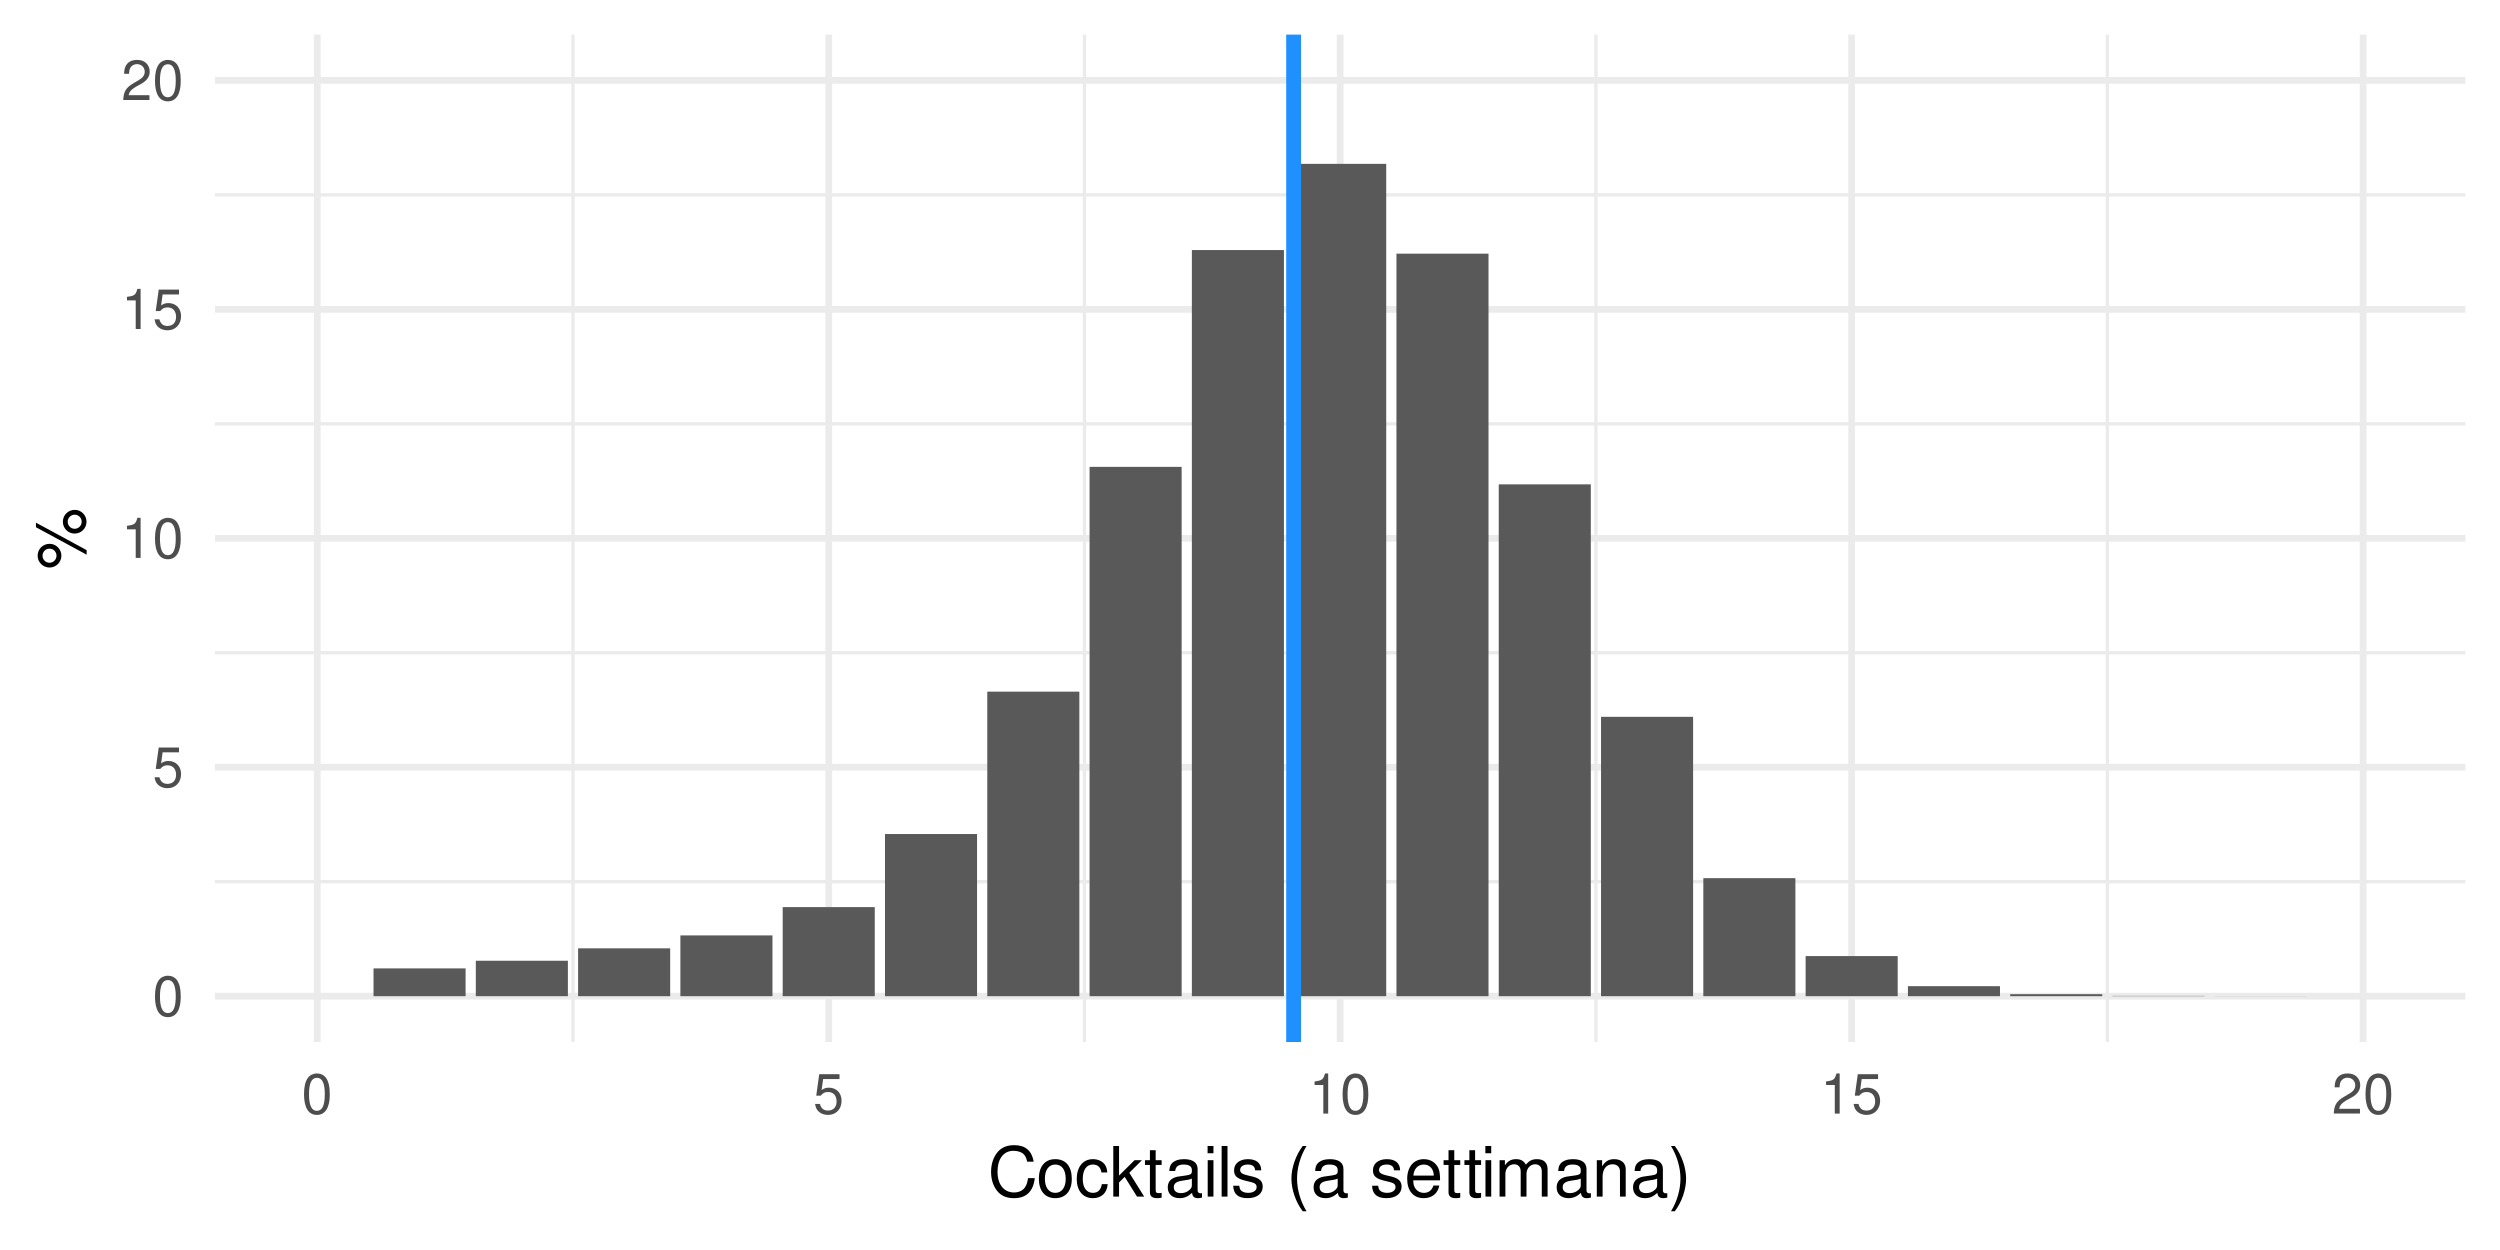
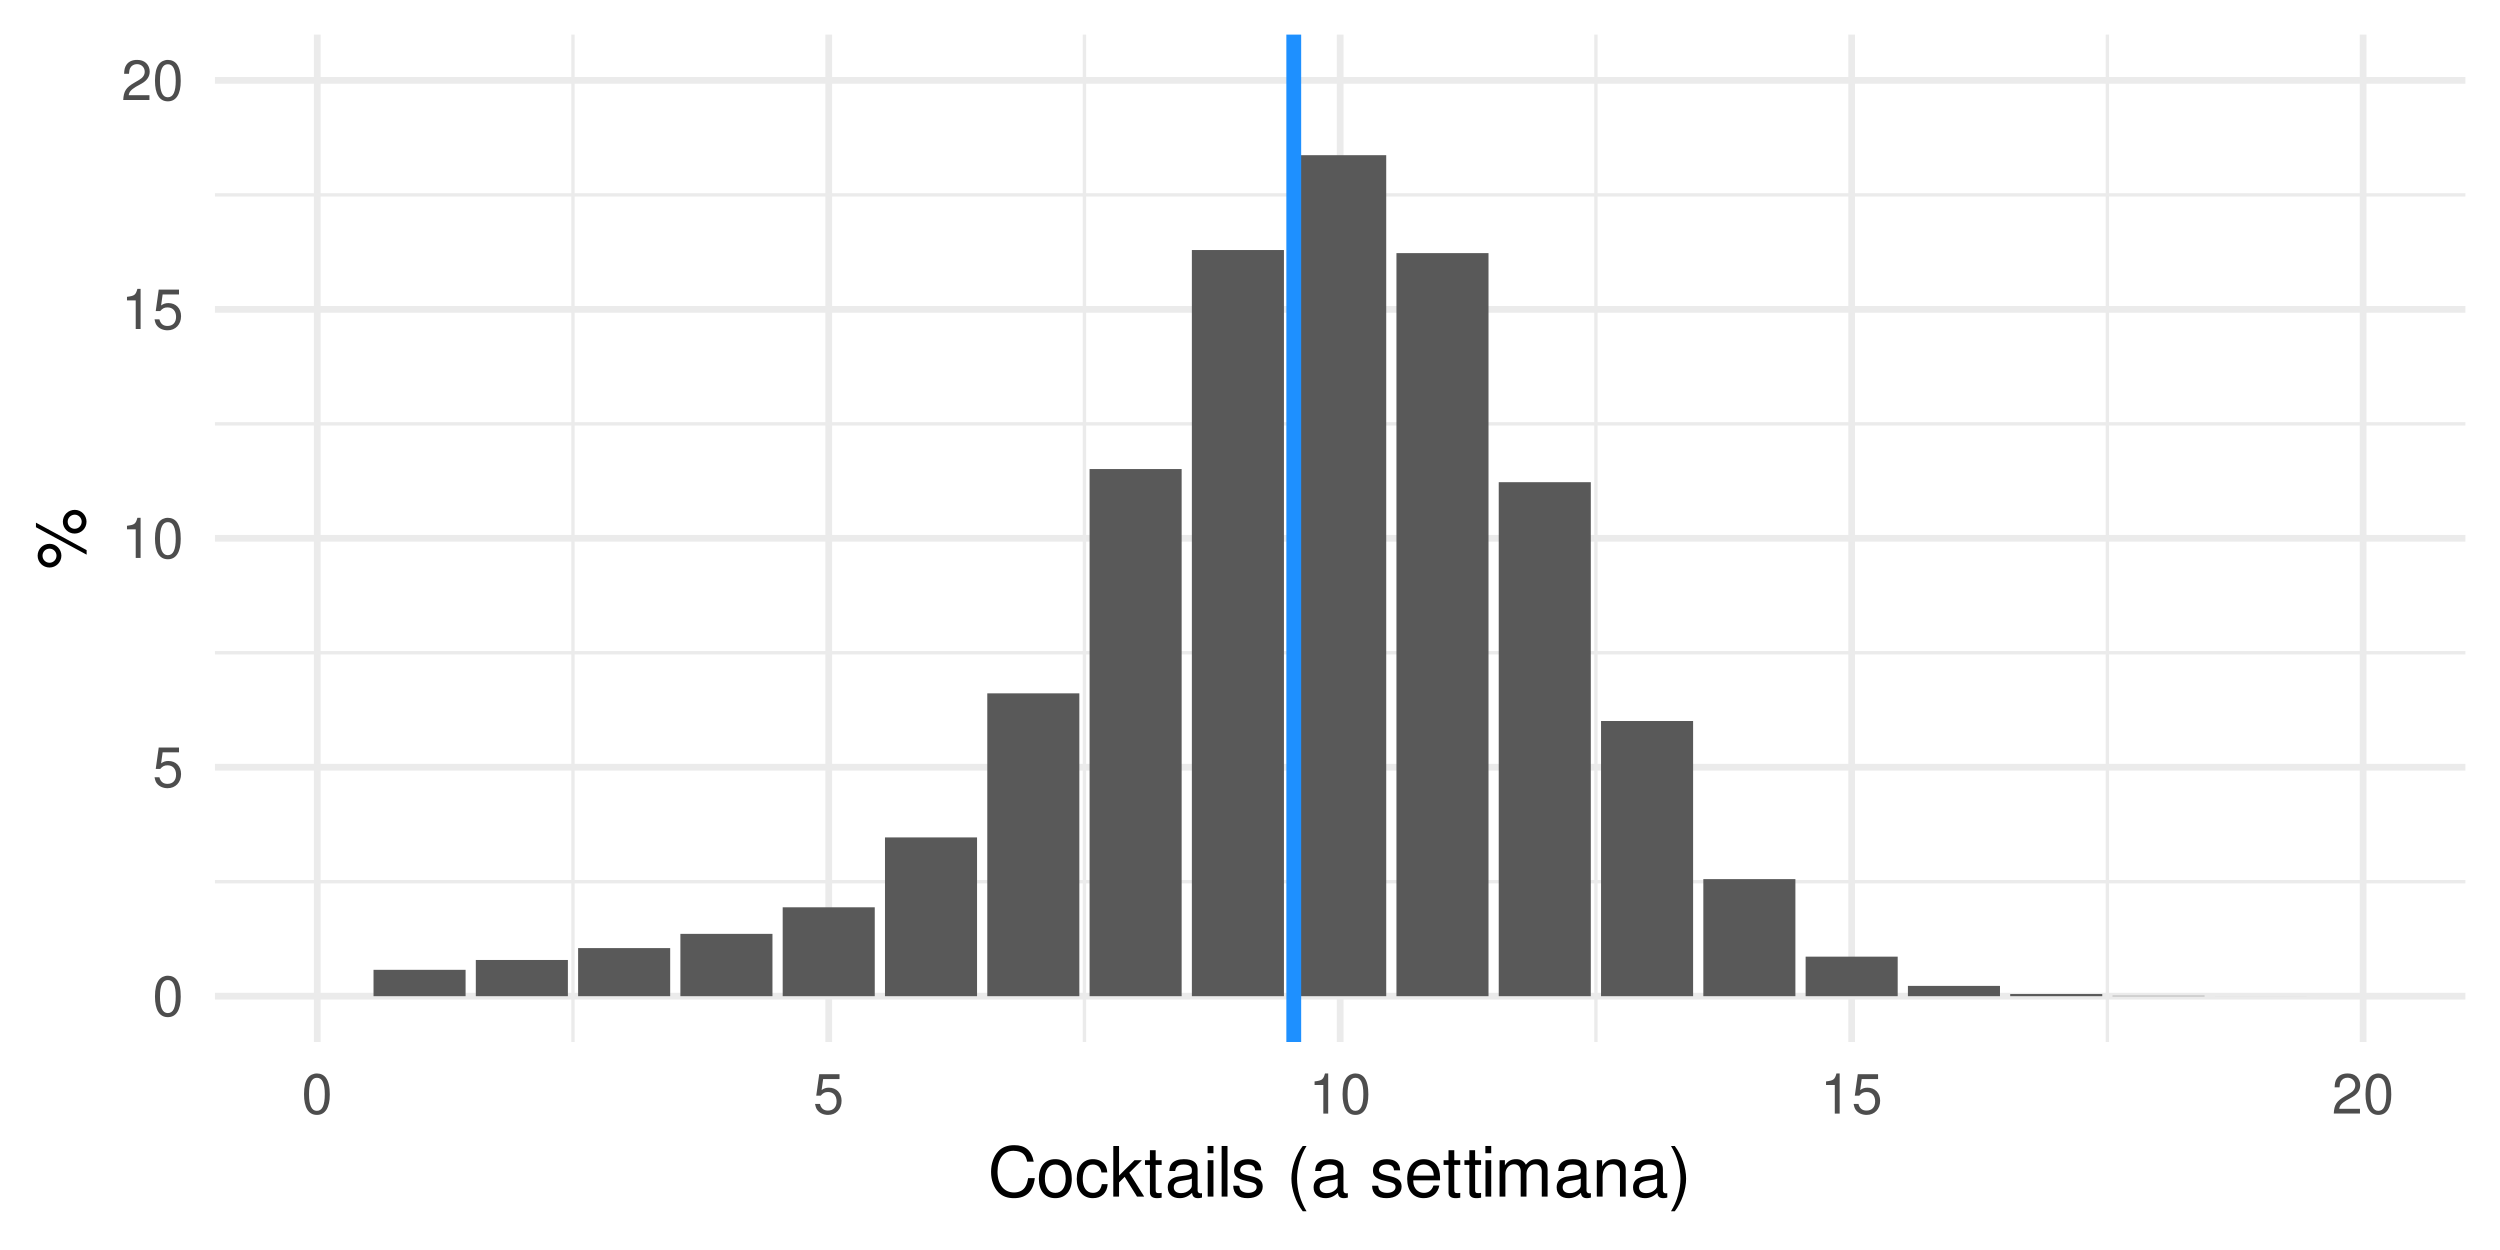
<svg xmlns="http://www.w3.org/2000/svg" xmlns:xlink="http://www.w3.org/1999/xlink" width="720pt" height="360pt" viewBox="0 0 720 360" version="1.1">
  <defs>
    <g>
      <symbol overflow="visible" id="glyph0-0">
        <path style="stroke:none;" d="" />
      </symbol>
      <symbol overflow="visible" id="glyph0-1">
        <path style="stroke:none;" d="M 4.406 -11.562 C 3.344 -11.562 2.391 -11.094 1.797 -10.297 C 1.062 -9.281 0.688 -7.75 0.688 -5.594 C 0.688 -1.703 1.969 0.375 4.406 0.375 C 6.797 0.375 8.109 -1.703 8.109 -5.5 C 8.109 -7.75 7.766 -9.25 7.016 -10.297 C 6.422 -11.109 5.469 -11.562 4.406 -11.562 Z M 4.406 -10.312 C 5.922 -10.312 6.672 -8.766 6.672 -5.625 C 6.672 -2.344 5.938 -0.797 4.375 -0.797 C 2.875 -0.797 2.125 -2.406 2.125 -5.578 C 2.125 -8.766 2.875 -10.312 4.406 -10.312 Z M 4.406 -10.312 " />
      </symbol>
      <symbol overflow="visible" id="glyph0-2">
        <path style="stroke:none;" d="M 7.609 -11.344 L 1.766 -11.344 L 0.906 -5.172 L 2.203 -5.172 C 2.859 -5.953 3.406 -6.219 4.297 -6.219 C 5.828 -6.219 6.766 -5.188 6.766 -3.5 C 6.766 -1.875 5.828 -0.875 4.281 -0.875 C 3.062 -0.875 2.297 -1.5 1.969 -2.781 L 0.562 -2.781 C 0.75 -1.859 0.906 -1.406 1.25 -0.984 C 1.891 -0.125 3.047 0.375 4.312 0.375 C 6.609 0.375 8.203 -1.297 8.203 -3.703 C 8.203 -5.938 6.719 -7.469 4.547 -7.469 C 3.75 -7.469 3.109 -7.266 2.453 -6.781 L 2.891 -9.953 L 7.609 -9.953 Z M 7.609 -11.344 " />
      </symbol>
      <symbol overflow="visible" id="glyph0-3">
        <path style="stroke:none;" d="M 4.141 -8.234 L 4.141 0 L 5.547 0 L 5.547 -11.562 L 4.625 -11.562 C 4.125 -9.797 3.812 -9.547 1.625 -9.266 L 1.625 -8.234 Z M 4.141 -8.234 " />
      </symbol>
      <symbol overflow="visible" id="glyph0-4">
        <path style="stroke:none;" d="M 8.094 -1.391 L 2.125 -1.391 C 2.266 -2.359 2.781 -2.953 4.172 -3.812 L 5.781 -4.703 C 7.359 -5.578 8.172 -6.766 8.172 -8.188 C 8.172 -9.156 7.797 -10.047 7.125 -10.672 C 6.453 -11.281 5.609 -11.562 4.547 -11.562 C 3.109 -11.562 2.031 -11.062 1.406 -10.062 C 1.016 -9.453 0.828 -8.734 0.797 -7.562 L 2.203 -7.562 C 2.25 -8.359 2.359 -8.812 2.547 -9.203 C 2.906 -9.906 3.641 -10.344 4.5 -10.344 C 5.781 -10.344 6.734 -9.406 6.734 -8.156 C 6.734 -7.234 6.203 -6.438 5.203 -5.859 L 3.734 -4.984 C 1.359 -3.625 0.672 -2.547 0.547 -0.016 L 8.094 -0.016 Z M 8.094 -1.391 " />
      </symbol>
      <symbol overflow="visible" id="glyph1-0">
        <path style="stroke:none;" d="" />
      </symbol>
      <symbol overflow="visible" id="glyph1-1">
        <path style="stroke:none;" d="M 13.234 -10.062 C 12.656 -13.266 10.812 -14.812 7.625 -14.812 C 5.656 -14.812 4.078 -14.203 3 -13 C 1.688 -11.562 0.953 -9.484 0.953 -7.125 C 0.953 -4.719 1.703 -2.656 3.062 -1.234 C 4.203 -0.078 5.641 0.453 7.547 0.453 C 11.094 0.453 13.094 -1.453 13.547 -5.312 L 11.625 -5.312 C 11.453 -4.312 11.266 -3.641 10.953 -3.062 C 10.359 -1.859 9.125 -1.188 7.562 -1.188 C 4.656 -1.188 2.812 -3.5 2.812 -7.141 C 2.812 -10.875 4.562 -13.188 7.406 -13.188 C 8.578 -13.188 9.688 -12.844 10.281 -12.266 C 10.812 -11.766 11.125 -11.156 11.344 -10.062 Z M 13.234 -10.062 " />
      </symbol>
      <symbol overflow="visible" id="glyph1-2">
        <path style="stroke:none;" d="M 5.438 -10.781 C 2.484 -10.781 0.719 -8.688 0.719 -5.156 C 0.719 -1.625 2.484 0.453 5.453 0.453 C 8.422 0.453 10.203 -1.641 10.203 -5.078 C 10.203 -8.719 8.484 -10.781 5.438 -10.781 Z M 5.453 -9.234 C 7.344 -9.234 8.453 -7.703 8.453 -5.094 C 8.453 -2.625 7.297 -1.078 5.453 -1.078 C 3.594 -1.078 2.453 -2.625 2.453 -5.156 C 2.453 -7.703 3.594 -9.234 5.453 -9.234 Z M 5.453 -9.234 " />
      </symbol>
      <symbol overflow="visible" id="glyph1-3">
        <path style="stroke:none;" d="M 9.422 -6.953 C 9.344 -7.984 9.125 -8.641 8.719 -9.219 C 8 -10.203 6.734 -10.781 5.281 -10.781 C 2.438 -10.781 0.625 -8.547 0.625 -5.062 C 0.625 -1.688 2.422 0.453 5.266 0.453 C 7.766 0.453 9.344 -1.047 9.547 -3.594 L 7.859 -3.594 C 7.578 -1.922 6.719 -1.078 5.297 -1.078 C 3.453 -1.078 2.359 -2.578 2.359 -5.062 C 2.359 -7.688 3.438 -9.234 5.266 -9.234 C 6.656 -9.234 7.547 -8.422 7.734 -6.953 Z M 9.422 -6.953 " />
      </symbol>
      <symbol overflow="visible" id="glyph1-4">
        <path style="stroke:none;" d="M 2.812 -14.578 L 1.156 -14.578 L 1.156 0 L 2.812 0 L 2.812 -4.078 L 4.438 -5.688 L 7.984 0 L 10.047 0 L 5.766 -6.859 L 9.406 -10.484 L 7.266 -10.484 L 2.812 -6.047 Z M 2.812 -14.578 " />
      </symbol>
      <symbol overflow="visible" id="glyph1-5">
        <path style="stroke:none;" d="M 5.078 -10.484 L 3.359 -10.484 L 3.359 -13.359 L 1.703 -13.359 L 1.703 -10.484 L 0.281 -10.484 L 0.281 -9.125 L 1.703 -9.125 L 1.703 -1.203 C 1.703 -0.125 2.422 0.453 3.719 0.453 C 4.156 0.453 4.516 0.422 5.078 0.312 L 5.078 -1.078 C 4.844 -1.016 4.625 -1 4.281 -1 C 3.562 -1 3.359 -1.203 3.359 -1.938 L 3.359 -9.125 L 5.078 -9.125 Z M 5.078 -10.484 " />
      </symbol>
      <symbol overflow="visible" id="glyph1-6">
        <path style="stroke:none;" d="M 10.703 -0.984 C 10.516 -0.938 10.438 -0.938 10.344 -0.938 C 9.766 -0.938 9.438 -1.234 9.438 -1.766 L 9.438 -7.922 C 9.438 -9.781 8.078 -10.781 5.5 -10.781 C 3.953 -10.781 2.734 -10.344 2.016 -9.562 C 1.547 -9.016 1.344 -8.422 1.297 -7.375 L 2.984 -7.375 C 3.125 -8.656 3.875 -9.234 5.438 -9.234 C 6.953 -9.234 7.781 -8.688 7.781 -7.688 L 7.781 -7.234 C 7.766 -6.516 7.406 -6.266 6.047 -6.078 C 3.688 -5.781 3.312 -5.703 2.688 -5.438 C 1.453 -4.922 0.844 -4 0.844 -2.641 C 0.844 -0.734 2.156 0.453 4.281 0.453 C 5.594 0.453 6.656 0 7.844 -1.078 C 7.953 0 8.484 0.453 9.562 0.453 C 9.922 0.453 10.141 0.422 10.703 0.281 Z M 7.781 -3.297 C 7.781 -2.734 7.625 -2.406 7.125 -1.938 C 6.438 -1.312 5.625 -1 4.641 -1 C 3.344 -1 2.578 -1.625 2.578 -2.688 C 2.578 -3.781 3.297 -4.344 5.094 -4.594 C 6.875 -4.844 7.219 -4.922 7.781 -5.188 Z M 7.781 -3.297 " />
      </symbol>
      <symbol overflow="visible" id="glyph1-7">
        <path style="stroke:none;" d="M 3 -10.484 L 1.344 -10.484 L 1.344 0 L 3 0 Z M 3 -14.578 L 1.312 -14.578 L 1.312 -12.484 L 3 -12.484 Z M 3 -14.578 " />
      </symbol>
      <symbol overflow="visible" id="glyph1-8">
        <path style="stroke:none;" d="M 3.047 -14.578 L 1.359 -14.578 L 1.359 0 L 3.047 0 Z M 3.047 -14.578 " />
      </symbol>
      <symbol overflow="visible" id="glyph1-9">
        <path style="stroke:none;" d="M 8.766 -7.562 C 8.734 -9.625 7.375 -10.781 4.953 -10.781 C 2.516 -10.781 0.938 -9.516 0.938 -7.578 C 0.938 -5.938 1.781 -5.156 4.266 -4.562 L 5.812 -4.188 C 6.984 -3.906 7.438 -3.484 7.438 -2.734 C 7.438 -1.734 6.453 -1.078 5 -1.078 C 4.094 -1.078 3.344 -1.344 2.922 -1.781 C 2.656 -2.078 2.547 -2.375 2.438 -3.125 L 0.688 -3.125 C 0.766 -0.703 2.125 0.453 4.859 0.453 C 7.5 0.453 9.188 -0.844 9.188 -2.859 C 9.188 -4.422 8.297 -5.281 6.219 -5.781 L 4.625 -6.156 C 3.266 -6.484 2.688 -6.922 2.688 -7.656 C 2.688 -8.641 3.547 -9.234 4.906 -9.234 C 6.234 -9.234 6.953 -8.656 7 -7.562 Z M 8.766 -7.562 " />
      </symbol>
      <symbol overflow="visible" id="glyph1-10">
        <path style="stroke:none;" d="" />
      </symbol>
      <symbol overflow="visible" id="glyph1-11">
        <path style="stroke:none;" d="M 4.719 -14.578 C 2.719 -11.953 1.453 -8.312 1.453 -5.188 C 1.453 -2.016 2.719 1.625 4.719 4.234 L 5.812 4.234 C 4.062 1.375 3.078 -1.984 3.078 -5.188 C 3.078 -8.359 4.062 -11.734 5.812 -14.578 Z M 4.719 -14.578 " />
      </symbol>
      <symbol overflow="visible" id="glyph1-12">
        <path style="stroke:none;" d="M 10.266 -4.688 C 10.266 -6.281 10.141 -7.234 9.844 -8.016 C 9.156 -9.734 7.562 -10.781 5.594 -10.781 C 2.688 -10.781 0.797 -8.562 0.797 -5.094 C 0.797 -1.641 2.594 0.453 5.562 0.453 C 7.953 0.453 9.625 -0.906 10.047 -3.188 L 8.359 -3.188 C 7.906 -1.797 6.953 -1.078 5.625 -1.078 C 4.562 -1.078 3.656 -1.562 3.094 -2.438 C 2.703 -3.047 2.562 -3.641 2.547 -4.688 Z M 2.578 -6.047 C 2.719 -7.984 3.906 -9.234 5.578 -9.234 C 7.281 -9.234 8.453 -7.922 8.453 -6.047 Z M 2.578 -6.047 " />
      </symbol>
      <symbol overflow="visible" id="glyph1-13">
        <path style="stroke:none;" d="M 1.406 -10.484 L 1.406 0 L 3.078 0 L 3.078 -6.578 C 3.078 -8.094 4.188 -9.312 5.547 -9.312 C 6.781 -9.312 7.484 -8.562 7.484 -7.219 L 7.484 0 L 9.156 0 L 9.156 -6.578 C 9.156 -8.094 10.266 -9.312 11.625 -9.312 C 12.844 -9.312 13.562 -8.547 13.562 -7.219 L 13.562 0 L 15.234 0 L 15.234 -7.859 C 15.234 -9.734 14.156 -10.781 12.203 -10.781 C 10.797 -10.781 9.953 -10.359 8.984 -9.188 C 8.359 -10.297 7.516 -10.781 6.156 -10.781 C 4.766 -10.781 3.812 -10.266 2.938 -9 L 2.938 -10.484 Z M 1.406 -10.484 " />
      </symbol>
      <symbol overflow="visible" id="glyph1-14">
        <path style="stroke:none;" d="M 1.406 -10.484 L 1.406 0 L 3.078 0 L 3.078 -5.781 C 3.078 -7.922 4.203 -9.312 5.922 -9.312 C 7.234 -9.312 8.078 -8.516 8.078 -7.266 L 8.078 0 L 9.734 0 L 9.734 -7.922 C 9.734 -9.656 8.438 -10.781 6.422 -10.781 C 4.859 -10.781 3.859 -10.188 2.938 -8.719 L 2.938 -10.484 Z M 1.406 -10.484 " />
      </symbol>
      <symbol overflow="visible" id="glyph1-15">
        <path style="stroke:none;" d="M 1.859 4.234 C 3.859 1.625 5.125 -2.016 5.125 -5.156 C 5.125 -8.312 3.859 -11.953 1.859 -14.578 L 0.766 -14.578 C 2.516 -11.719 3.5 -8.359 3.5 -5.156 C 3.5 -1.984 2.516 1.406 0.766 4.234 Z M 1.859 4.234 " />
      </symbol>
      <symbol overflow="visible" id="glyph2-0">
        <path style="stroke:none;" d="" />
      </symbol>
      <symbol overflow="visible" id="glyph2-1">
        <path style="stroke:none;" d="M -13.703 -3.984 C -13.703 -2.094 -12.156 -0.578 -10.281 -0.578 C -8.406 -0.578 -6.859 -2.094 -6.859 -4 C -6.859 -5.859 -8.406 -7.406 -10.234 -7.406 C -12.188 -7.406 -13.703 -5.906 -13.703 -3.984 Z M -12.297 -3.984 C -12.297 -5.125 -11.406 -6.016 -10.266 -6.016 C -9.156 -6.016 -8.266 -5.094 -8.266 -4 C -8.266 -2.875 -9.156 -1.953 -10.281 -1.953 C -11.406 -1.953 -12.297 -2.859 -12.297 -3.984 Z M -14.188 -12.188 L 0.406 -4.281 L 0.406 -5.594 L -14.188 -13.5 Z M -6.438 -13.766 C -6.438 -11.875 -4.922 -10.359 -3.047 -10.359 C -1.141 -10.359 0.375 -11.875 0.375 -13.781 C 0.375 -15.641 -1.141 -17.188 -3 -17.188 C -4.922 -17.188 -6.438 -15.688 -6.438 -13.766 Z M -5.047 -13.766 C -5.047 -14.906 -4.141 -15.797 -3 -15.797 C -1.922 -15.797 -1.016 -14.875 -1.016 -13.781 C -1.016 -12.641 -1.922 -11.734 -3.047 -11.734 C -4.141 -11.734 -5.047 -12.641 -5.047 -13.766 Z M -5.047 -13.766 " />
      </symbol>
    </g>
    <clipPath id="clip1">
      <path d="M 61.91 253 L 710.039 253 L 710.039 255 L 61.91 255 Z M 61.91 253 " />
    </clipPath>
    <clipPath id="clip2">
      <path d="M 61.91 187 L 710.039 187 L 710.039 189 L 61.91 189 Z M 61.91 187 " />
    </clipPath>
    <clipPath id="clip3">
      <path d="M 61.91 121 L 710.039 121 L 710.039 123 L 61.91 123 Z M 61.91 121 " />
    </clipPath>
    <clipPath id="clip4">
      <path d="M 61.91 55 L 710.039 55 L 710.039 57 L 61.91 57 Z M 61.91 55 " />
    </clipPath>
    <clipPath id="clip5">
      <path d="M 164 9.961 L 166 9.961 L 166 300.09 L 164 300.09 Z M 164 9.961 " />
    </clipPath>
    <clipPath id="clip6">
      <path d="M 311 9.961 L 313 9.961 L 313 300.09 L 311 300.09 Z M 311 9.961 " />
    </clipPath>
    <clipPath id="clip7">
      <path d="M 459 9.961 L 461 9.961 L 461 300.09 L 459 300.09 Z M 459 9.961 " />
    </clipPath>
    <clipPath id="clip8">
      <path d="M 606 9.961 L 608 9.961 L 608 300.09 L 606 300.09 Z M 606 9.961 " />
    </clipPath>
    <clipPath id="clip9">
      <path d="M 61.91 285 L 710.039 285 L 710.039 288 L 61.91 288 Z M 61.91 285 " />
    </clipPath>
    <clipPath id="clip10">
      <path d="M 61.91 219 L 710.039 219 L 710.039 222 L 61.91 222 Z M 61.91 219 " />
    </clipPath>
    <clipPath id="clip11">
      <path d="M 61.91 154 L 710.039 154 L 710.039 156 L 61.91 156 Z M 61.91 154 " />
    </clipPath>
    <clipPath id="clip12">
      <path d="M 61.91 88 L 710.039 88 L 710.039 91 L 61.91 91 Z M 61.91 88 " />
    </clipPath>
    <clipPath id="clip13">
      <path d="M 61.91 22 L 710.039 22 L 710.039 25 L 61.91 25 Z M 61.91 22 " />
    </clipPath>
    <clipPath id="clip14">
      <path d="M 90 9.961 L 93 9.961 L 93 300.09 L 90 300.09 Z M 90 9.961 " />
    </clipPath>
    <clipPath id="clip15">
      <path d="M 237 9.961 L 240 9.961 L 240 300.09 L 237 300.09 Z M 237 9.961 " />
    </clipPath>
    <clipPath id="clip16">
      <path d="M 385 9.961 L 387 9.961 L 387 300.09 L 385 300.09 Z M 385 9.961 " />
    </clipPath>
    <clipPath id="clip17">
      <path d="M 532 9.961 L 535 9.961 L 535 300.09 L 532 300.09 Z M 532 9.961 " />
    </clipPath>
    <clipPath id="clip18">
      <path d="M 679 9.961 L 682 9.961 L 682 300.09 L 679 300.09 Z M 679 9.961 " />
    </clipPath>
    <clipPath id="clip19">
      <path d="M 370 9.961 L 375 9.961 L 375 300.09 L 370 300.09 Z M 370 9.961 " />
    </clipPath>
  </defs>
  <g id="surface70">
    <rect x="0" y="0" width="720" height="360" style="fill:rgb(100%,100%,100%);fill-opacity:1;stroke:none;" />
    <rect x="0" y="0" width="720" height="360" style="fill:rgb(100%,100%,100%);fill-opacity:1;stroke:none;" />
    <g clip-path="url(#clip1)" clip-rule="nonzero">
      <path style="fill:none;stroke-width:0.97;stroke-linecap:butt;stroke-linejoin:round;stroke:rgb(92.157%,92.157%,92.157%);stroke-opacity:1;stroke-miterlimit:10;" d="M 61.91 253.934 L 710.039 253.934 " />
    </g>
    <g clip-path="url(#clip2)" clip-rule="nonzero">
      <path style="fill:none;stroke-width:0.97;stroke-linecap:butt;stroke-linejoin:round;stroke:rgb(92.157%,92.157%,92.157%);stroke-opacity:1;stroke-miterlimit:10;" d="M 61.91 187.996 L 710.039 187.996 " />
    </g>
    <g clip-path="url(#clip3)" clip-rule="nonzero">
      <path style="fill:none;stroke-width:0.97;stroke-linecap:butt;stroke-linejoin:round;stroke:rgb(92.157%,92.157%,92.157%);stroke-opacity:1;stroke-miterlimit:10;" d="M 61.91 122.059 L 710.039 122.059 " />
    </g>
    <g clip-path="url(#clip4)" clip-rule="nonzero">
      <path style="fill:none;stroke-width:0.97;stroke-linecap:butt;stroke-linejoin:round;stroke:rgb(92.157%,92.157%,92.157%);stroke-opacity:1;stroke-miterlimit:10;" d="M 61.91 56.121 L 710.039 56.121 " />
    </g>
    <g clip-path="url(#clip5)" clip-rule="nonzero">
      <path style="fill:none;stroke-width:0.97;stroke-linecap:butt;stroke-linejoin:round;stroke:rgb(92.157%,92.157%,92.157%);stroke-opacity:1;stroke-miterlimit:10;" d="M 165.02 300.09 L 165.02 9.961 " />
    </g>
    <g clip-path="url(#clip6)" clip-rule="nonzero">
      <path style="fill:none;stroke-width:0.97;stroke-linecap:butt;stroke-linejoin:round;stroke:rgb(92.157%,92.157%,92.157%);stroke-opacity:1;stroke-miterlimit:10;" d="M 312.324 300.09 L 312.324 9.961 " />
    </g>
    <g clip-path="url(#clip7)" clip-rule="nonzero">
      <path style="fill:none;stroke-width:0.97;stroke-linecap:butt;stroke-linejoin:round;stroke:rgb(92.157%,92.157%,92.157%);stroke-opacity:1;stroke-miterlimit:10;" d="M 459.625 300.09 L 459.625 9.961 " />
    </g>
    <g clip-path="url(#clip8)" clip-rule="nonzero">
      <path style="fill:none;stroke-width:0.97;stroke-linecap:butt;stroke-linejoin:round;stroke:rgb(92.157%,92.157%,92.157%);stroke-opacity:1;stroke-miterlimit:10;" d="M 606.926 300.09 L 606.926 9.961 " />
    </g>
    <g clip-path="url(#clip9)" clip-rule="nonzero">
      <path style="fill:none;stroke-width:1.94;stroke-linecap:butt;stroke-linejoin:round;stroke:rgb(92.157%,92.157%,92.157%);stroke-opacity:1;stroke-miterlimit:10;" d="M 61.91 286.902 L 710.039 286.902 " />
    </g>
    <g clip-path="url(#clip10)" clip-rule="nonzero">
      <path style="fill:none;stroke-width:1.94;stroke-linecap:butt;stroke-linejoin:round;stroke:rgb(92.157%,92.157%,92.157%);stroke-opacity:1;stroke-miterlimit:10;" d="M 61.91 220.965 L 710.039 220.965 " />
    </g>
    <g clip-path="url(#clip11)" clip-rule="nonzero">
      <path style="fill:none;stroke-width:1.94;stroke-linecap:butt;stroke-linejoin:round;stroke:rgb(92.157%,92.157%,92.157%);stroke-opacity:1;stroke-miterlimit:10;" d="M 61.91 155.027 L 710.039 155.027 " />
    </g>
    <g clip-path="url(#clip12)" clip-rule="nonzero">
      <path style="fill:none;stroke-width:1.94;stroke-linecap:butt;stroke-linejoin:round;stroke:rgb(92.157%,92.157%,92.157%);stroke-opacity:1;stroke-miterlimit:10;" d="M 61.91 89.09 L 710.039 89.09 " />
    </g>
    <g clip-path="url(#clip13)" clip-rule="nonzero">
      <path style="fill:none;stroke-width:1.94;stroke-linecap:butt;stroke-linejoin:round;stroke:rgb(92.157%,92.157%,92.157%);stroke-opacity:1;stroke-miterlimit:10;" d="M 61.91 23.148 L 710.039 23.148 " />
    </g>
    <g clip-path="url(#clip14)" clip-rule="nonzero">
      <path style="fill:none;stroke-width:1.94;stroke-linecap:butt;stroke-linejoin:round;stroke:rgb(92.157%,92.157%,92.157%);stroke-opacity:1;stroke-miterlimit:10;" d="M 91.371 300.09 L 91.371 9.961 " />
    </g>
    <g clip-path="url(#clip15)" clip-rule="nonzero">
      <path style="fill:none;stroke-width:1.94;stroke-linecap:butt;stroke-linejoin:round;stroke:rgb(92.157%,92.157%,92.157%);stroke-opacity:1;stroke-miterlimit:10;" d="M 238.672 300.09 L 238.672 9.961 " />
    </g>
    <g clip-path="url(#clip16)" clip-rule="nonzero">
      <path style="fill:none;stroke-width:1.94;stroke-linecap:butt;stroke-linejoin:round;stroke:rgb(92.157%,92.157%,92.157%);stroke-opacity:1;stroke-miterlimit:10;" d="M 385.973 300.09 L 385.973 9.961 " />
    </g>
    <g clip-path="url(#clip17)" clip-rule="nonzero">
      <path style="fill:none;stroke-width:1.94;stroke-linecap:butt;stroke-linejoin:round;stroke:rgb(92.157%,92.157%,92.157%);stroke-opacity:1;stroke-miterlimit:10;" d="M 533.277 300.09 L 533.277 9.961 " />
    </g>
    <g clip-path="url(#clip18)" clip-rule="nonzero">
      <path style="fill:none;stroke-width:1.94;stroke-linecap:butt;stroke-linejoin:round;stroke:rgb(92.157%,92.157%,92.157%);stroke-opacity:1;stroke-miterlimit:10;" d="M 680.578 300.09 L 680.578 9.961 " />
    </g>
-     <path style=" stroke:none;fill-rule:nonzero;fill:rgb(34.902%,34.902%,34.902%);fill-opacity:1;" d="M 107.574 286.902 L 134.09 286.902 L 134.09 278.898 L 107.574 278.898 Z M 107.574 286.902 " />
-     <path style=" stroke:none;fill-rule:nonzero;fill:rgb(34.902%,34.902%,34.902%);fill-opacity:1;" d="M 137.035 286.902 L 163.551 286.902 L 163.551 276.691 L 137.035 276.691 Z M 137.035 286.902 " />
-     <path style=" stroke:none;fill-rule:nonzero;fill:rgb(34.902%,34.902%,34.902%);fill-opacity:1;" d="M 166.496 286.902 L 193.012 286.902 L 193.012 273.121 L 166.496 273.121 Z M 166.496 286.902 " />
-     <path style=" stroke:none;fill-rule:nonzero;fill:rgb(34.902%,34.902%,34.902%);fill-opacity:1;" d="M 195.953 286.902 L 222.469 286.902 L 222.469 269.398 L 195.953 269.398 Z M 195.953 286.902 " />
-     <path style=" stroke:none;fill-rule:nonzero;fill:rgb(34.902%,34.902%,34.902%);fill-opacity:1;" d="M 225.414 286.902 L 251.93 286.902 L 251.93 261.246 L 225.414 261.246 Z M 225.414 286.902 " />
-     <path style=" stroke:none;fill-rule:nonzero;fill:rgb(34.902%,34.902%,34.902%);fill-opacity:1;" d="M 254.875 286.902 L 281.391 286.902 L 281.391 240.199 L 254.875 240.199 Z M 254.875 286.902 " />
-     <path style=" stroke:none;fill-rule:nonzero;fill:rgb(34.902%,34.902%,34.902%);fill-opacity:1;" d="M 284.336 286.902 L 310.852 286.902 L 310.852 199.195 L 284.336 199.195 Z M 284.336 286.902 " />
-     <path style=" stroke:none;fill-rule:nonzero;fill:rgb(34.902%,34.902%,34.902%);fill-opacity:1;" d="M 313.797 286.902 L 340.312 286.902 L 340.312 134.457 L 313.797 134.457 Z M 313.797 286.902 " />
-     <path style=" stroke:none;fill-rule:nonzero;fill:rgb(34.902%,34.902%,34.902%);fill-opacity:1;" d="M 343.258 286.902 L 369.773 286.902 L 369.773 72.016 L 343.258 72.016 Z M 343.258 286.902 " />
-     <path style=" stroke:none;fill-rule:nonzero;fill:rgb(34.902%,34.902%,34.902%);fill-opacity:1;" d="M 372.715 286.902 L 399.23 286.902 L 399.23 47.188 L 372.715 47.188 Z M 372.715 286.902 " />
-     <path style=" stroke:none;fill-rule:nonzero;fill:rgb(34.902%,34.902%,34.902%);fill-opacity:1;" d="M 402.176 286.902 L 428.691 286.902 L 428.691 73.055 L 402.176 73.055 Z M 402.176 286.902 " />
-     <path style=" stroke:none;fill-rule:nonzero;fill:rgb(34.902%,34.902%,34.902%);fill-opacity:1;" d="M 431.637 286.902 L 458.152 286.902 L 458.152 139.496 L 431.637 139.496 Z M 431.637 286.902 " />
-     <path style=" stroke:none;fill-rule:nonzero;fill:rgb(34.902%,34.902%,34.902%);fill-opacity:1;" d="M 461.098 286.902 L 487.613 286.902 L 487.613 206.445 L 461.098 206.445 Z M 461.098 286.902 " />
-     <path style=" stroke:none;fill-rule:nonzero;fill:rgb(34.902%,34.902%,34.902%);fill-opacity:1;" d="M 490.559 286.902 L 517.074 286.902 L 517.074 252.91 L 490.559 252.91 Z M 490.559 286.902 " />
-     <path style=" stroke:none;fill-rule:nonzero;fill:rgb(34.902%,34.902%,34.902%);fill-opacity:1;" d="M 520.02 286.902 L 546.535 286.902 L 546.535 275.352 L 520.02 275.352 Z M 520.02 286.902 " />
-     <path style=" stroke:none;fill-rule:nonzero;fill:rgb(34.902%,34.902%,34.902%);fill-opacity:1;" d="M 549.48 286.902 L 575.996 286.902 L 575.996 284.02 L 549.48 284.02 Z M 549.48 286.902 " />
-     <path style=" stroke:none;fill-rule:nonzero;fill:rgb(34.902%,34.902%,34.902%);fill-opacity:1;" d="M 578.938 286.902 L 605.453 286.902 L 605.453 286.328 L 578.938 286.328 Z M 578.938 286.902 " />
-     <path style=" stroke:none;fill-rule:nonzero;fill:rgb(34.902%,34.902%,34.902%);fill-opacity:1;" d="M 608.398 286.902 L 634.914 286.902 L 634.914 286.816 L 608.398 286.816 Z M 608.398 286.902 " />
-     <path style=" stroke:none;fill-rule:nonzero;fill:rgb(34.902%,34.902%,34.902%);fill-opacity:1;" d="M 637.859 286.902 L 664.375 286.902 L 664.375 286.883 L 637.859 286.883 Z M 637.859 286.902 " />
+     <path style=" stroke:none;fill-rule:nonzero;fill:rgb(34.902%,34.902%,34.902%);fill-opacity:1;" d="M 107.574 286.902 L 134.09 286.902 L 134.09 279.309 L 107.574 279.309 Z M 107.574 286.902 " />
+     <path style=" stroke:none;fill-rule:nonzero;fill:rgb(34.902%,34.902%,34.902%);fill-opacity:1;" d="M 137.035 286.902 L 163.551 286.902 L 163.551 276.473 L 137.035 276.473 Z M 137.035 286.902 " />
+     <path style=" stroke:none;fill-rule:nonzero;fill:rgb(34.902%,34.902%,34.902%);fill-opacity:1;" d="M 166.496 286.902 L 193.012 286.902 L 193.012 273.051 L 166.496 273.051 Z M 166.496 286.902 " />
+     <path style=" stroke:none;fill-rule:nonzero;fill:rgb(34.902%,34.902%,34.902%);fill-opacity:1;" d="M 195.953 286.902 L 222.469 286.902 L 222.469 268.953 L 195.953 268.953 Z M 195.953 286.902 " />
+     <path style=" stroke:none;fill-rule:nonzero;fill:rgb(34.902%,34.902%,34.902%);fill-opacity:1;" d="M 225.414 286.902 L 251.93 286.902 L 251.93 261.301 L 225.414 261.301 Z M 225.414 286.902 " />
+     <path style=" stroke:none;fill-rule:nonzero;fill:rgb(34.902%,34.902%,34.902%);fill-opacity:1;" d="M 254.875 286.902 L 281.391 286.902 L 281.391 241.176 L 254.875 241.176 Z M 254.875 286.902 " />
+     <path style=" stroke:none;fill-rule:nonzero;fill:rgb(34.902%,34.902%,34.902%);fill-opacity:1;" d="M 284.336 286.902 L 310.852 286.902 L 310.852 199.684 L 284.336 199.684 Z M 284.336 286.902 " />
+     <path style=" stroke:none;fill-rule:nonzero;fill:rgb(34.902%,34.902%,34.902%);fill-opacity:1;" d="M 313.797 286.902 L 340.312 286.902 L 340.312 135.086 L 313.797 135.086 Z M 313.797 286.902 " />
+     <path style=" stroke:none;fill-rule:nonzero;fill:rgb(34.902%,34.902%,34.902%);fill-opacity:1;" d="M 343.258 286.902 L 369.773 286.902 L 369.773 72.008 L 343.258 72.008 Z M 343.258 286.902 " />
+     <path style=" stroke:none;fill-rule:nonzero;fill:rgb(34.902%,34.902%,34.902%);fill-opacity:1;" d="M 372.715 286.902 L 399.23 286.902 L 399.23 44.695 L 372.715 44.695 Z M 372.715 286.902 " />
+     <path style=" stroke:none;fill-rule:nonzero;fill:rgb(34.902%,34.902%,34.902%);fill-opacity:1;" d="M 402.176 286.902 L 428.691 286.902 L 428.691 72.898 L 402.176 72.898 Z M 402.176 286.902 " />
+     <path style=" stroke:none;fill-rule:nonzero;fill:rgb(34.902%,34.902%,34.902%);fill-opacity:1;" d="M 431.637 286.902 L 458.152 286.902 L 458.152 138.871 L 431.637 138.871 Z M 431.637 286.902 " />
+     <path style=" stroke:none;fill-rule:nonzero;fill:rgb(34.902%,34.902%,34.902%);fill-opacity:1;" d="M 461.098 286.902 L 487.613 286.902 L 487.613 207.648 L 461.098 207.648 Z M 461.098 286.902 " />
+     <path style=" stroke:none;fill-rule:nonzero;fill:rgb(34.902%,34.902%,34.902%);fill-opacity:1;" d="M 490.559 286.902 L 517.074 286.902 L 517.074 253.184 L 490.559 253.184 Z M 490.559 286.902 " />
+     <path style=" stroke:none;fill-rule:nonzero;fill:rgb(34.902%,34.902%,34.902%);fill-opacity:1;" d="M 520.02 286.902 L 546.535 286.902 L 546.535 275.516 L 520.02 275.516 Z M 520.02 286.902 " />
+     <path style=" stroke:none;fill-rule:nonzero;fill:rgb(34.902%,34.902%,34.902%);fill-opacity:1;" d="M 549.48 286.902 L 575.996 286.902 L 575.996 283.938 L 549.48 283.938 Z M 549.48 286.902 " />
+     <path style=" stroke:none;fill-rule:nonzero;fill:rgb(34.902%,34.902%,34.902%);fill-opacity:1;" d="M 578.938 286.902 L 605.453 286.902 L 605.453 286.281 L 578.938 286.281 Z M 578.938 286.902 " />
+     <path style=" stroke:none;fill-rule:nonzero;fill:rgb(34.902%,34.902%,34.902%);fill-opacity:1;" d="M 608.398 286.902 L 634.914 286.902 L 634.914 286.797 L 608.398 286.797 Z M 608.398 286.902 " />
+     <path style=" stroke:none;fill-rule:nonzero;fill:rgb(34.902%,34.902%,34.902%);fill-opacity:1;" d="M 637.859 286.902 L 664.375 286.902 L 664.375 286.898 L 637.859 286.898 Z M 637.859 286.902 " />
    <g clip-path="url(#clip19)" clip-rule="nonzero">
-       <path style="fill:none;stroke-width:4.268;stroke-linecap:butt;stroke-linejoin:round;stroke:rgb(11.765%,56.471%,100%);stroke-opacity:1;stroke-miterlimit:10;" d="M 372.562 300.09 L 372.562 9.961 " />
+       <path style="fill:none;stroke-width:4.268;stroke-linecap:butt;stroke-linejoin:round;stroke:rgb(11.765%,56.471%,100%);stroke-opacity:1;stroke-miterlimit:10;" d="M 372.602 300.09 L 372.602 9.961 " />
    </g>
    <g style="fill:rgb(30.196%,30.196%,30.196%);fill-opacity:1;">
      <use xlink:href="#glyph0-1" x="43.945" y="292.566" />
    </g>
    <g style="fill:rgb(30.196%,30.196%,30.196%);fill-opacity:1;">
      <use xlink:href="#glyph0-2" x="43.945" y="226.629" />
    </g>
    <g style="fill:rgb(30.196%,30.196%,30.196%);fill-opacity:1;">
      <use xlink:href="#glyph0-3" x="34.945" y="160.691" />
      <use xlink:href="#glyph0-1" x="43.945" y="160.691" />
    </g>
    <g style="fill:rgb(30.196%,30.196%,30.196%);fill-opacity:1;">
      <use xlink:href="#glyph0-3" x="34.945" y="94.754" />
      <use xlink:href="#glyph0-2" x="43.945" y="94.754" />
    </g>
    <g style="fill:rgb(30.196%,30.196%,30.196%);fill-opacity:1;">
      <use xlink:href="#glyph0-4" x="34.945" y="28.812" />
      <use xlink:href="#glyph0-1" x="43.945" y="28.812" />
    </g>
    <g style="fill:rgb(30.196%,30.196%,30.196%);fill-opacity:1;">
      <use xlink:href="#glyph0-1" x="86.871" y="320.719" />
    </g>
    <g style="fill:rgb(30.196%,30.196%,30.196%);fill-opacity:1;">
      <use xlink:href="#glyph0-2" x="234.172" y="320.719" />
    </g>
    <g style="fill:rgb(30.196%,30.196%,30.196%);fill-opacity:1;">
      <use xlink:href="#glyph0-3" x="376.973" y="320.719" />
      <use xlink:href="#glyph0-1" x="385.973" y="320.719" />
    </g>
    <g style="fill:rgb(30.196%,30.196%,30.196%);fill-opacity:1;">
      <use xlink:href="#glyph0-3" x="524.277" y="320.719" />
      <use xlink:href="#glyph0-2" x="533.277" y="320.719" />
    </g>
    <g style="fill:rgb(30.196%,30.196%,30.196%);fill-opacity:1;">
      <use xlink:href="#glyph0-4" x="671.578" y="320.719" />
      <use xlink:href="#glyph0-1" x="680.578" y="320.719" />
    </g>
    <g style="fill:rgb(0%,0%,0%);fill-opacity:1;">
      <use xlink:href="#glyph1-1" x="284.473" y="344.619" />
      <use xlink:href="#glyph1-2" x="298.473" y="344.619" />
      <use xlink:href="#glyph1-3" x="309.473" y="344.619" />
      <use xlink:href="#glyph1-4" x="319.473" y="344.619" />
      <use xlink:href="#glyph1-5" x="329.473" y="344.619" />
      <use xlink:href="#glyph1-6" x="335.473" y="344.619" />
      <use xlink:href="#glyph1-7" x="346.473" y="344.619" />
      <use xlink:href="#glyph1-8" x="350.473" y="344.619" />
      <use xlink:href="#glyph1-9" x="354.473" y="344.619" />
      <use xlink:href="#glyph1-10" x="364.473" y="344.619" />
      <use xlink:href="#glyph1-11" x="370.473" y="344.619" />
      <use xlink:href="#glyph1-6" x="377.473" y="344.619" />
      <use xlink:href="#glyph1-10" x="388.473" y="344.619" />
      <use xlink:href="#glyph1-9" x="394.473" y="344.619" />
      <use xlink:href="#glyph1-12" x="404.473" y="344.619" />
      <use xlink:href="#glyph1-5" x="415.473" y="344.619" />
      <use xlink:href="#glyph1-5" x="421.473" y="344.619" />
      <use xlink:href="#glyph1-7" x="426.473" y="344.619" />
      <use xlink:href="#glyph1-13" x="430.473" y="344.619" />
      <use xlink:href="#glyph1-6" x="447.473" y="344.619" />
      <use xlink:href="#glyph1-14" x="458.473" y="344.619" />
      <use xlink:href="#glyph1-6" x="469.473" y="344.619" />
      <use xlink:href="#glyph1-15" x="480.473" y="344.619" />
    </g>
    <g style="fill:rgb(0%,0%,0%);fill-opacity:1;">
      <use xlink:href="#glyph2-1" x="24.541" y="164.027" />
    </g>
  </g>
</svg>
